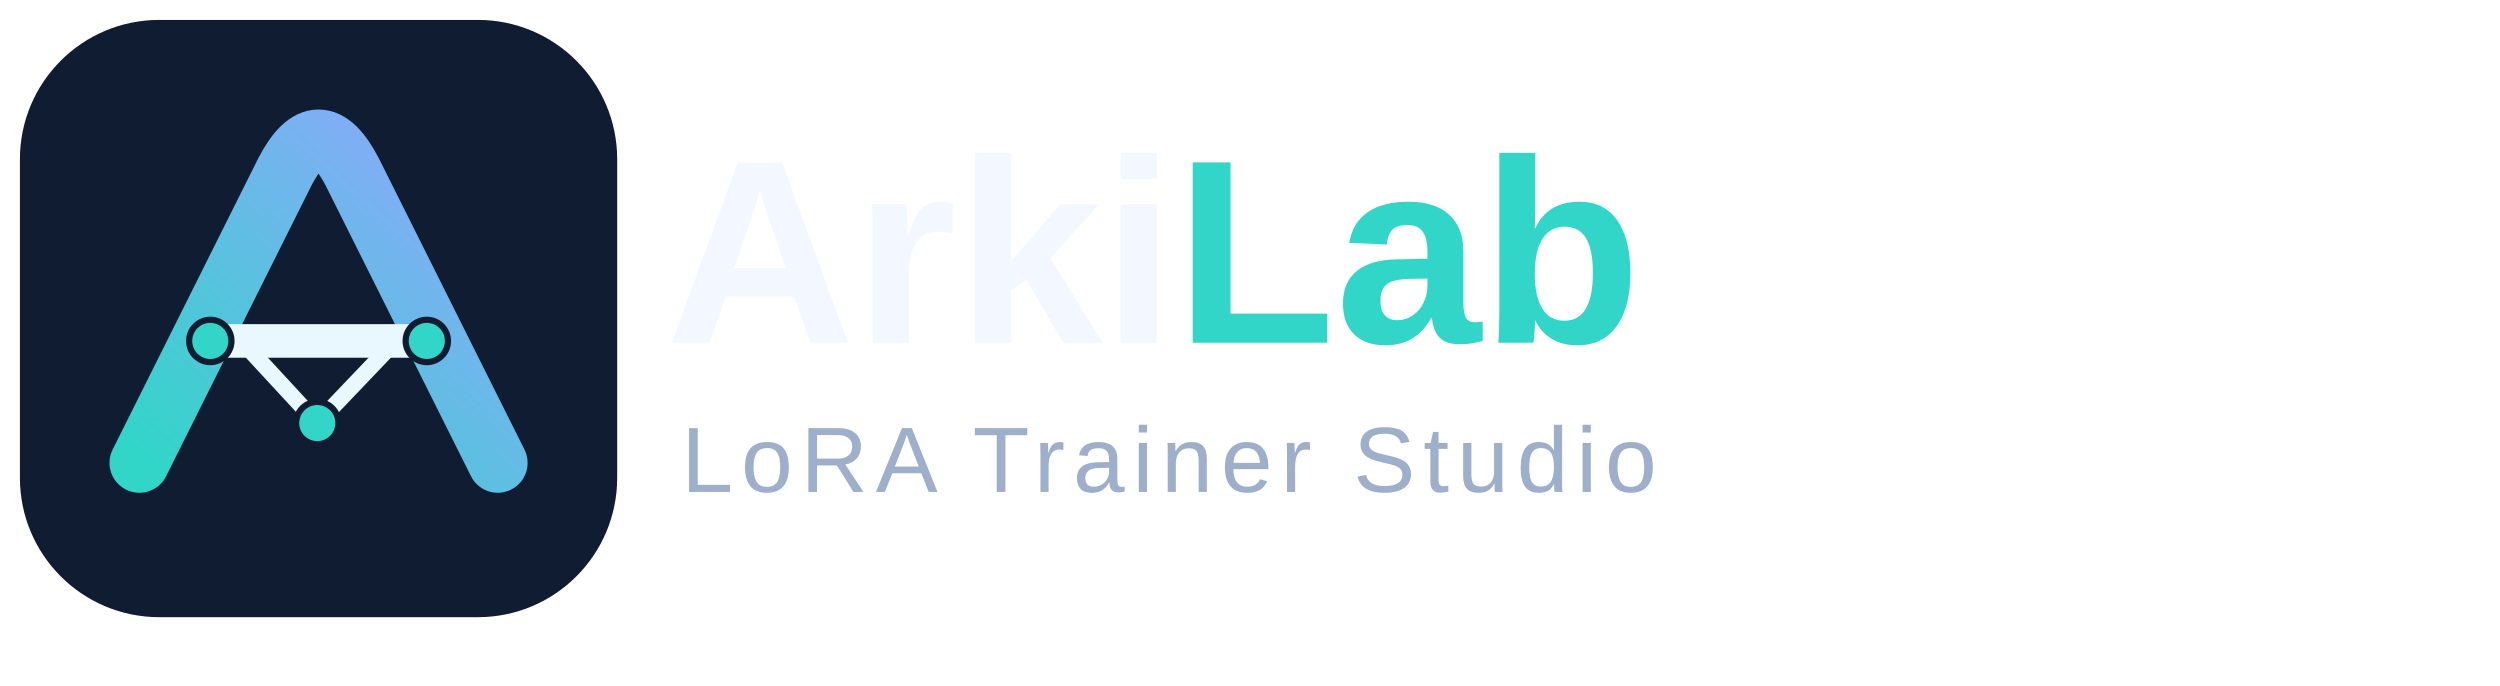
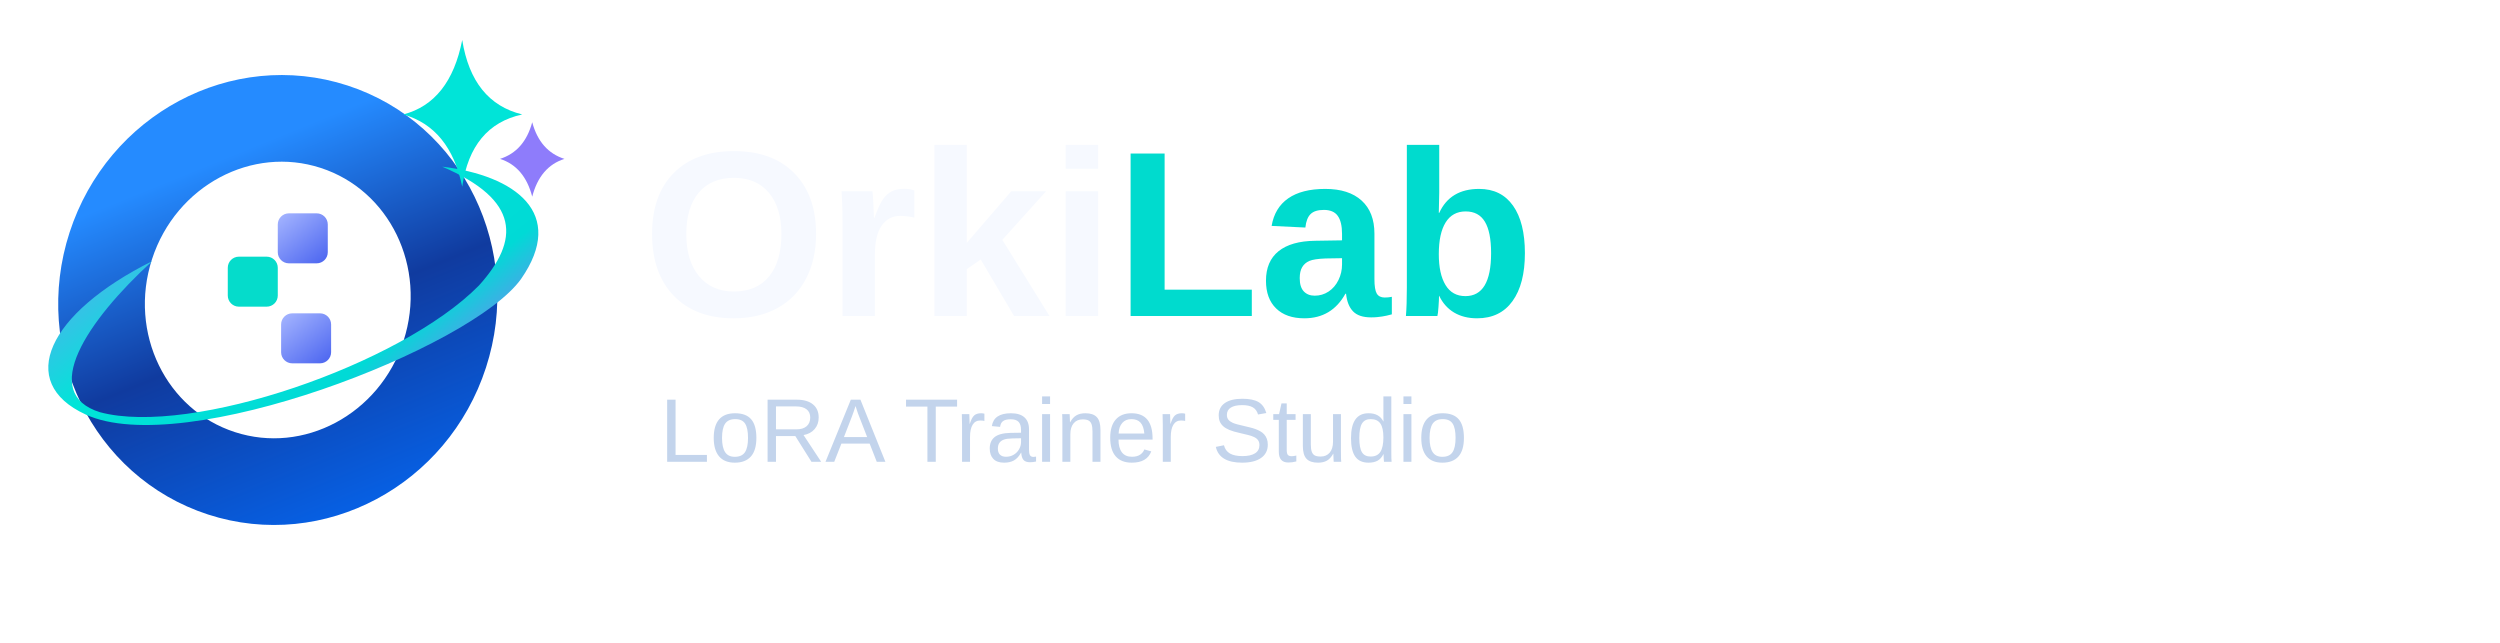
- <svg xmlns="http://www.w3.org/2000/svg" viewBox="0 0 620 170">
-   <svg x="0" y="0" width="158" height="158" viewBox="0 0 512 512">
+ <svg xmlns="http://www.w3.org/2000/svg" viewBox="0 0 720 185">
+   <g transform="translate(0 0) scale(.32)">
    <defs>
-       <linearGradient id="a" x1="0" y1="1" x2="1" y2="0">
-         <stop stop-color="#31D6C8" />
-         <stop offset="1" stop-color="#91A5FF" />
+       <linearGradient id="bg" x2="1" y2="1">
+         <stop stop-color="#070D25" />
+         <stop offset="1" stop-color="#101E3C" />
      </linearGradient>
+       <linearGradient id="ring" x1=".2" y1=".2" x2=".85" y2="1">
+         <stop stop-color="#258BFF" />
+         <stop offset=".48" stop-color="#103B9F" />
+         <stop offset="1" stop-color="#075FE2" />
+       </linearGradient>
+       <linearGradient id="orbit" x2="1" y2=".65">
+         <stop stop-color="#9683FF" />
+         <stop offset=".46" stop-color="#00E5D8" />
+         <stop offset=".8" stop-color="#00DAD6" />
+         <stop offset="1" stop-color="#8B79F7" />
+       </linearGradient>
+       <linearGradient id="tile" x2=".8" y2="1">
+         <stop stop-color="#A6B6FF" />
+         <stop offset="1" stop-color="#526BF1" />
+       </linearGradient>
+       <pattern id="grid" width="40" height="40" patternUnits="userSpaceOnUse">
+         <path d="M40 0H0V40" stroke="#8FB7E0" stroke-opacity=".055" fill="none" />
+       </pattern>
    </defs>
-     <rect x="16" y="16" width="480" height="480" rx="112" fill="#101C31" />
-     <g transform="translate(0 29)">
-       <path d="M112 343 229 109 Q256 57 283 109 L400 343" fill="none" stroke="url(#a)" stroke-width="48" stroke-linecap="round" stroke-linejoin="round" />
-       <path d="M169 245 H343" stroke="#E9F7FF" stroke-width="27" stroke-linecap="round" />
-       <path d="M194 245 255 311 318 245" fill="none" stroke="#E9F7FF" stroke-width="13" />
-       <circle cx="169" cy="245" r="17" fill="#31D6C8" stroke="#101C31" stroke-width="5" />
-       <circle cx="343" cy="245" r="17" fill="#31D6C8" stroke="#101C31" stroke-width="5" />
-       <circle cx="255" cy="311" r="17" fill="#31D6C8" stroke="#101C31" stroke-width="5" />
+     <g>
+       <ellipse cx="250" cy="270" rx="158" ry="164" transform="rotate(18 250 270)" fill="none" stroke="url(#ring)" stroke-width="78" />
+       <rect x="250" y="192" width="45" height="45" rx="10" fill="url(#tile)" />
+       <rect x="205" y="231" width="45" height="45" rx="10" fill="#05DCCB" />
+       <rect x="253" y="282" width="45" height="45" rx="10" fill="url(#tile)" />
+       <path d="M137 235C43 282 14 344 77 373C165 414 425 313 469 251C510 192 464 158 398 150C468 180 468 216 431 257C361 328 172 393 90 371C35 354 78 289 137 235Z" fill="url(#orbit)" />
+       <path d="M416 36Q425 92 470 103Q424 113 416 168Q405 115 363 103Q405 92 416 36Z" fill="#00E4D8" />
+       <path d="M479 110Q486 136 508 143Q486 150 479 177Q472 150 450 143Q472 136 479 110Z" fill="#8E7CFB" />
    </g>
-   </svg>
-   <text x="165" y="85" font-family="Arial,sans-serif" font-size="65" font-weight="bold" fill="#F3F7FF">Arki<tspan fill="#31D6C8">Lab</tspan>
-   </text>
-   <text x="169" y="122" font-family="Arial,sans-serif" font-size="23" letter-spacing="2" fill="#9DAFCB">LoRA Trainer Studio</text>
+   </g>
+   <g font-family="Arial,Helvetica,sans-serif">
+     <text x="185" y="91" font-size="68" font-weight="700" fill="#F6F9FF">Orki<tspan fill="#00DBCE">Lab</tspan>
+     </text>
+     <text x="190" y="133" font-size="26" fill="#C3D4EC">LoRA Trainer Studio</text>
+   </g>
</svg>
